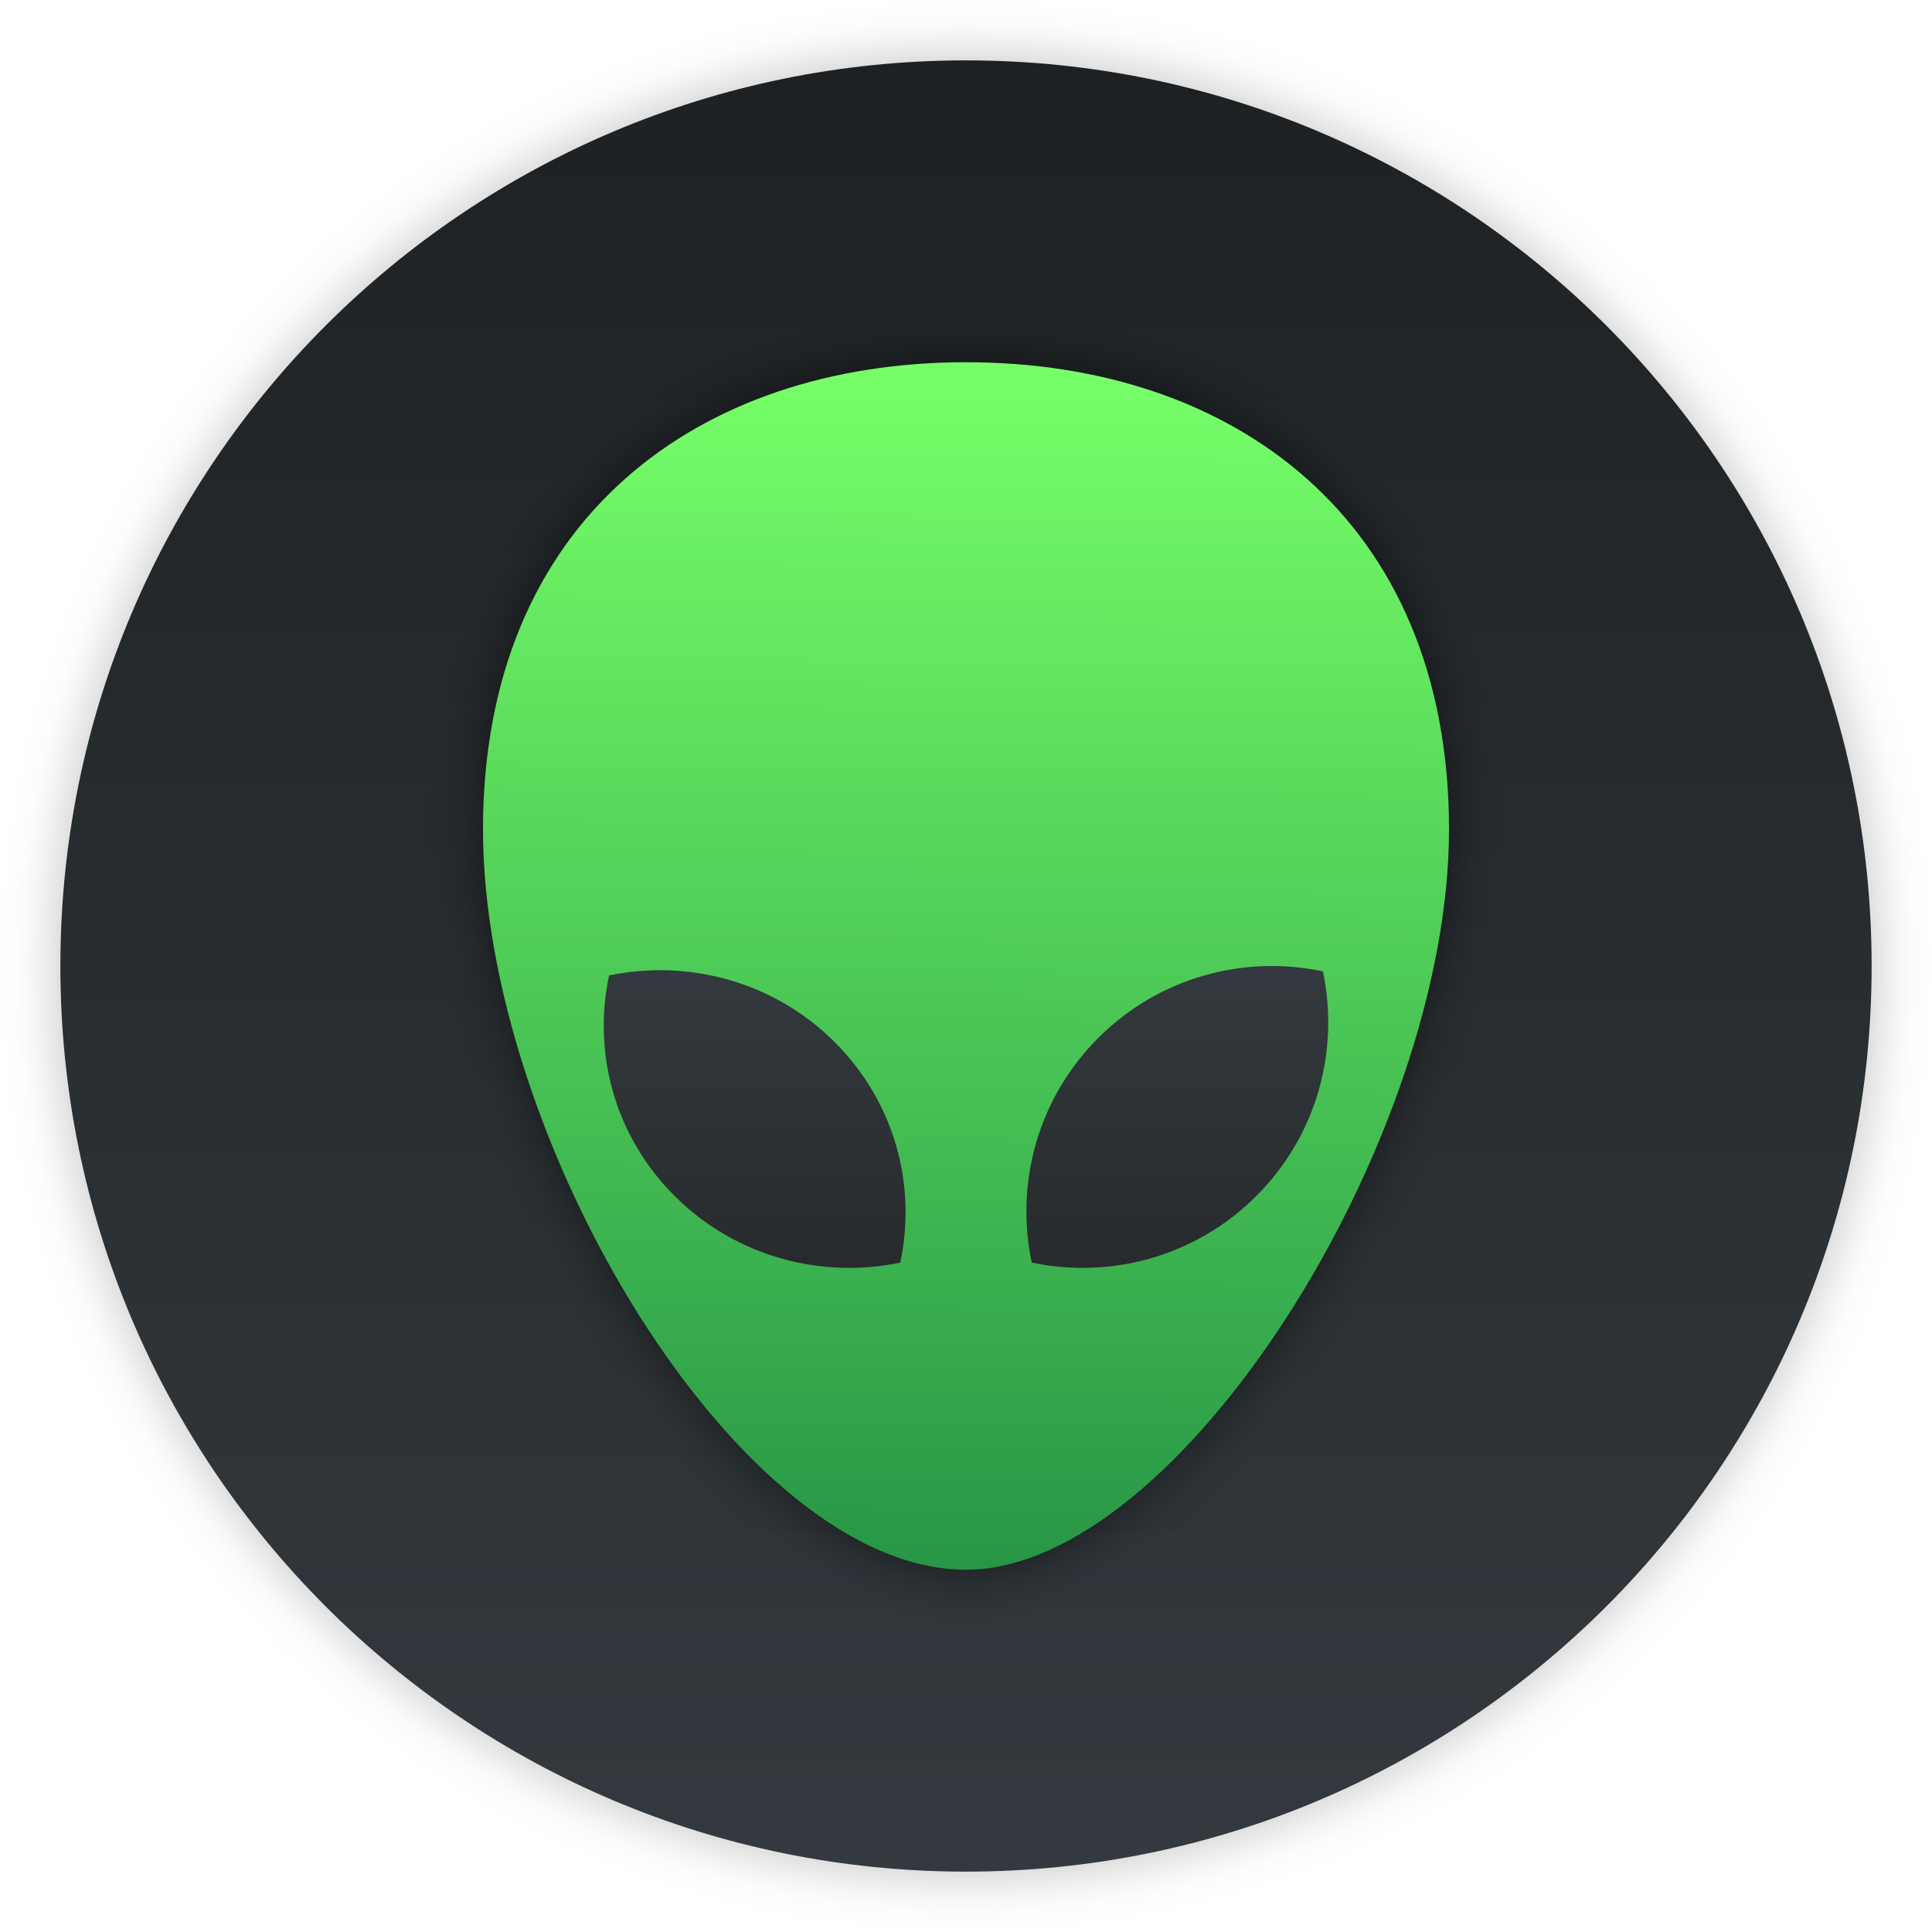
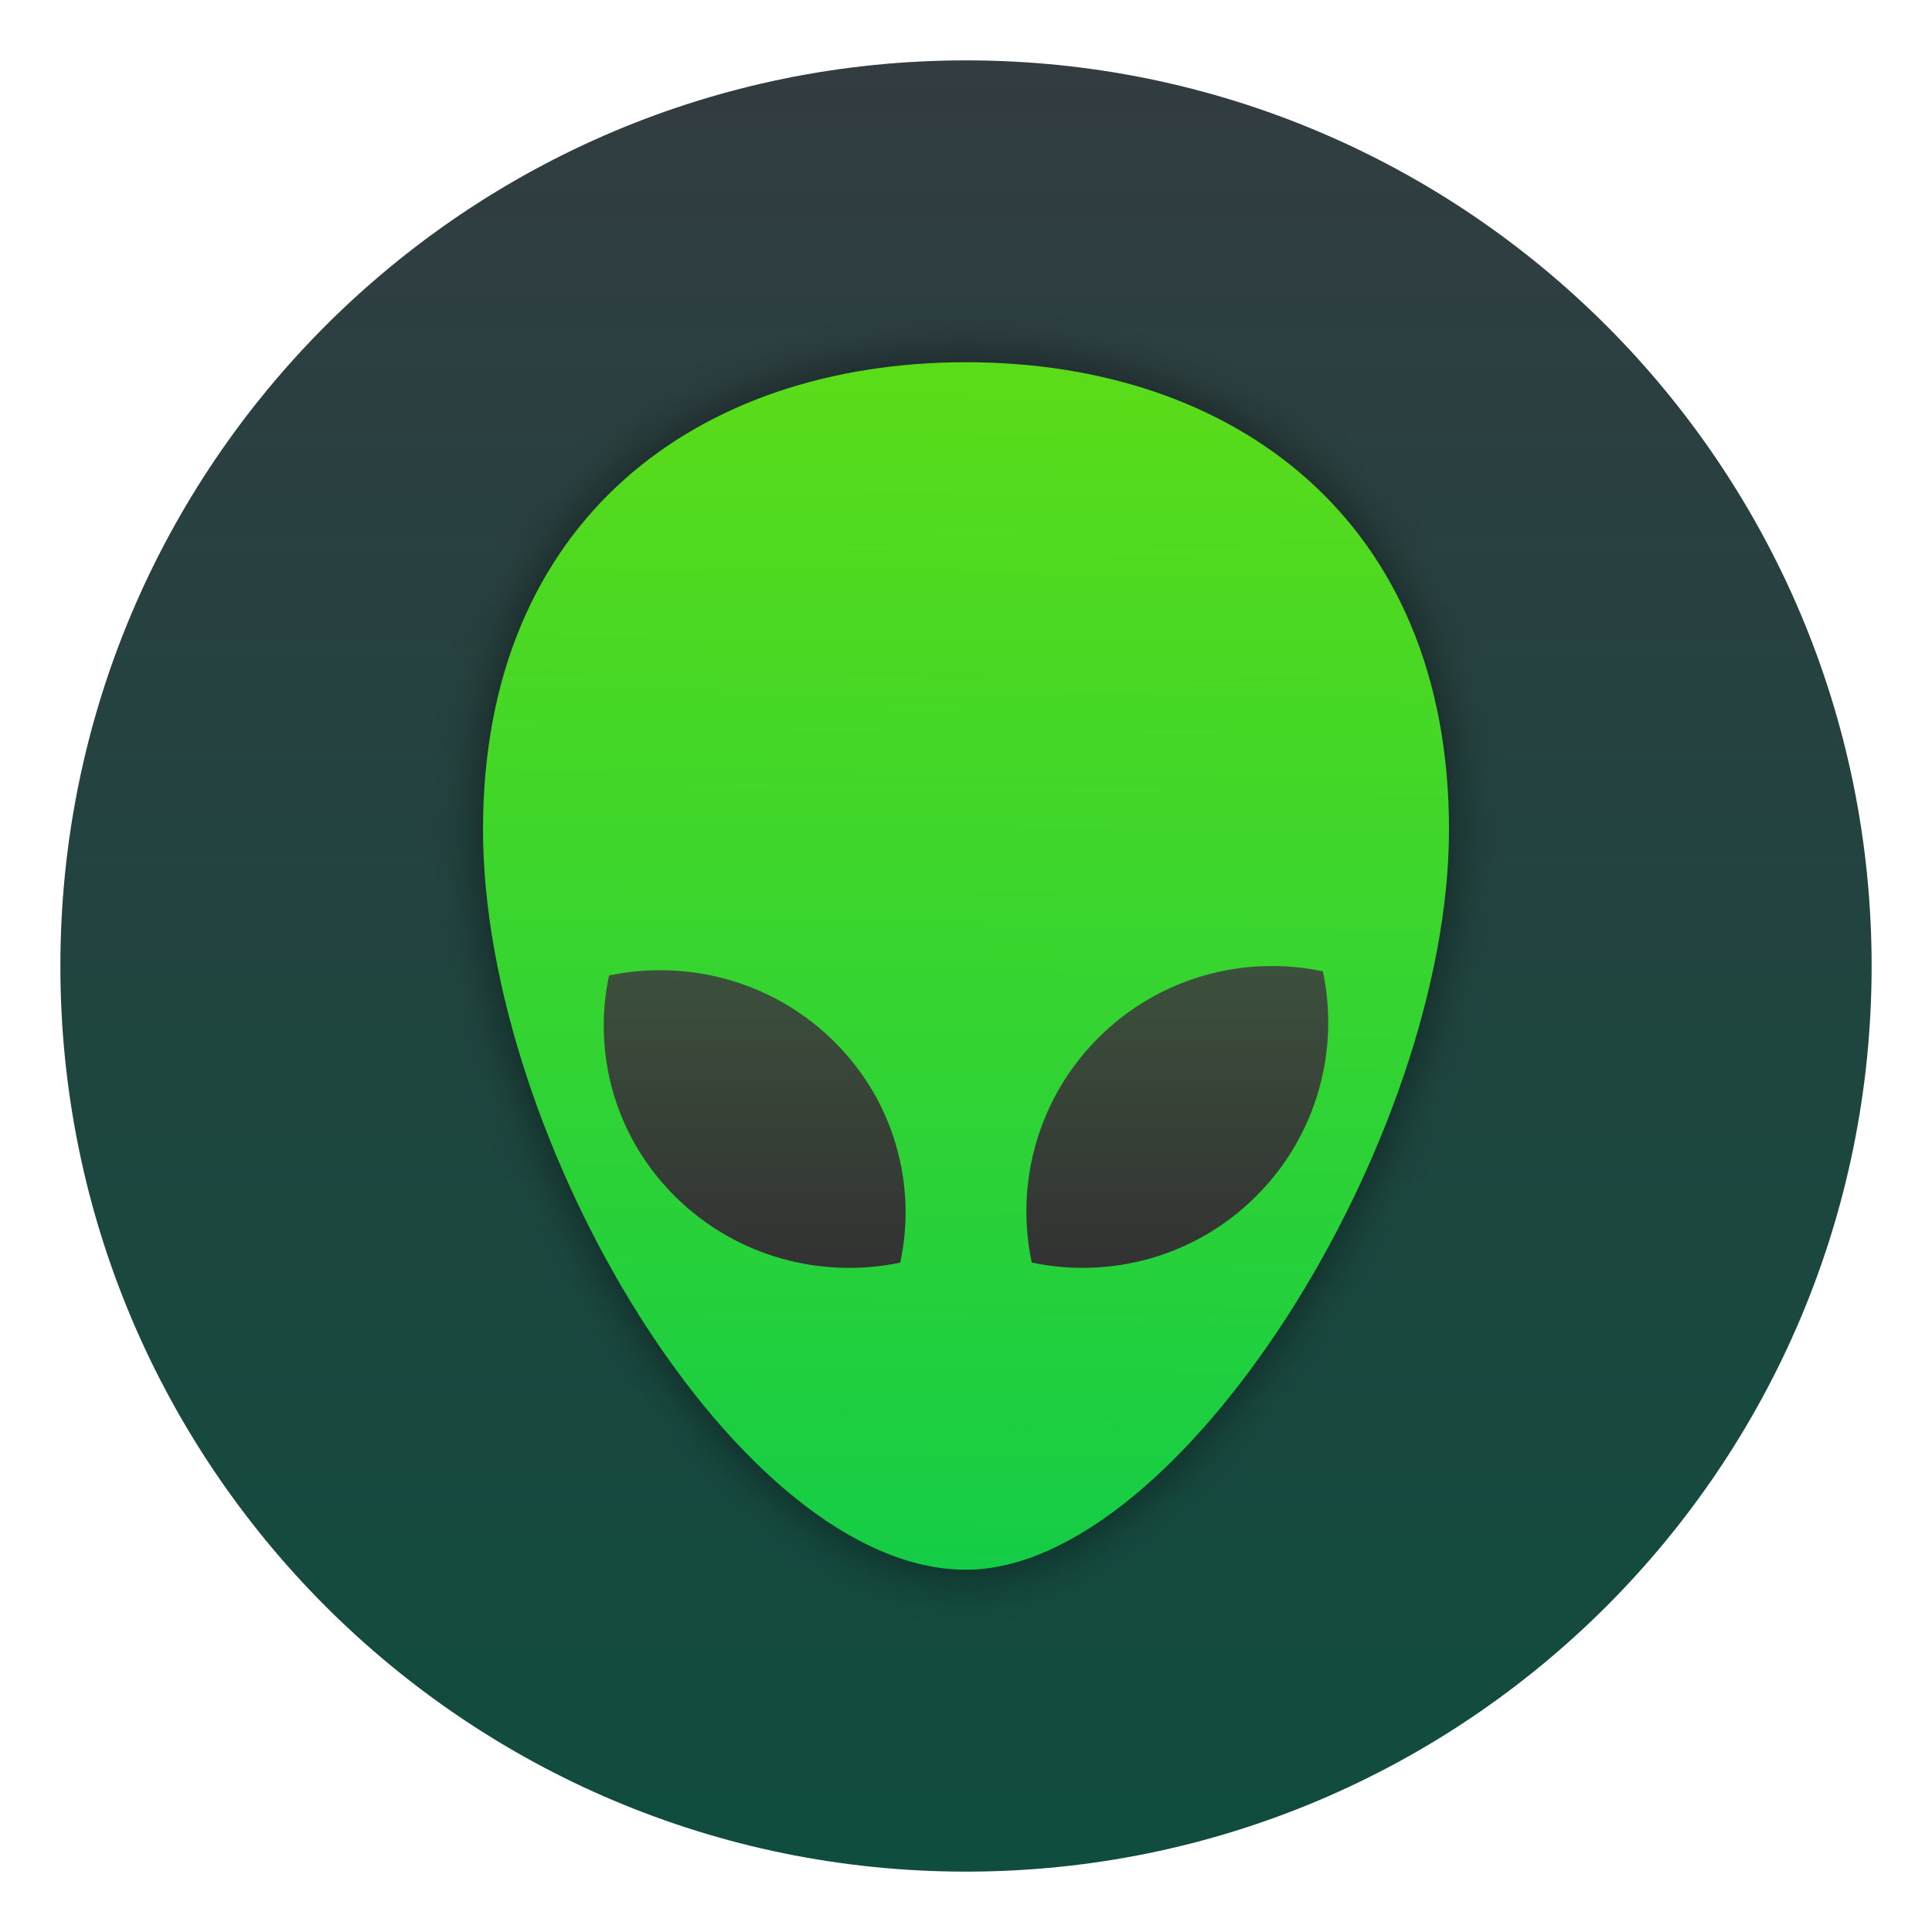
- <svg xmlns="http://www.w3.org/2000/svg" xmlns:xlink="http://www.w3.org/1999/xlink" width="64" height="64" version="1.1">
+ <svg xmlns="http://www.w3.org/2000/svg" width="64" height="64" version="1.1">
  <defs>
-     <filter id="g" x="-.036" y="-.036" width="1.072" height="1.072" color-interpolation-filters="sRGB">
-       <feGaussianBlur stdDeviation="14.344" />
-     </filter>
    <linearGradient id="b" x1="32" x2="32" y1="2" y2="62" gradientUnits="userSpaceOnUse">
-       <stop stop-color="#1d2123" offset="0" />
-       <stop stop-color="#33393e" offset="1" />
+       <stop stop-color="#323c41" offset="0" />
+       <stop stop-color="#0f4d3e" offset="1" />
    </linearGradient>
    <linearGradient id="e" x1="24.705" x2="25.061" y1="43.939" y2="4.405" gradientTransform="translate(8.5029 9.2229)" gradientUnits="userSpaceOnUse">
-       <stop stop-color="#279646" offset="0" />
-       <stop stop-color="#76ff68" offset="1" />
+       <stop stop-color="#14cd46" offset="0" />
+       <stop stop-color="#5adc19" offset="1" />
    </linearGradient>
-     <linearGradient id="d" x1="31" x2="31" y1="34" y2="24" gradientTransform="translate(8.5029 9.2229)" gradientUnits="userSpaceOnUse" xlink:href="#a" />
-     <linearGradient id="a">
-       <stop stop-color="#272b2d" offset="0" />
-       <stop stop-color="#33393e" offset="1" />
+     <linearGradient id="d" x1="31" x2="31" y1="34" y2="24" gradientTransform="translate(8.5029 9.2229)" gradientUnits="userSpaceOnUse">
+       <stop stop-color="#323232" offset="0" />
+       <stop stop-color="#3c503c" offset="1" />
    </linearGradient>
-     <linearGradient id="c" x1="18" x2="18" y1="34" y2="24" gradientTransform="translate(8.5029 9.2229)" gradientUnits="userSpaceOnUse" xlink:href="#a" />
+     <linearGradient id="c" x1="18" x2="18" y1="34" y2="24" gradientTransform="translate(8.5029 9.2229)" gradientUnits="userSpaceOnUse">
+       <stop stop-color="#323232" offset="0" />
+       <stop stop-color="#3c503c" offset="1" />
+     </linearGradient>
    <filter id="f" x="-.068" y="-.054" width="1.135" height="1.108" color-interpolation-filters="sRGB">
      <feGaussianBlur stdDeviation="0.9" />
    </filter>
  </defs>
-   <circle transform="matrix(.062745 0 0 .062745 -.12549 -.12549)" cx="512" cy="512" r="478.12" filter="url(#g)" opacity=".25" stroke-width="15.938" style="paint-order:stroke markers fill" />
  <circle cx="32" cy="32" r="30" fill="url(#b)" style="paint-order:stroke markers fill" />
  <g transform="translate(-.50294 -1.2229)" filter="url(#f)" opacity=".5">
-     <path d="m16.503 28.701c0 10.29 8.496 24.521 16 24.521 7.064 0 16-14.232 16-24.521 0-10.29-7.163-15.479-16-15.479-8.837 0-16 5.189-16 15.479z" />
+     <path d="m16.503 28.701c0 10.29 8.496 24.521 16 24.521 7.064 0 16-14.232 16-24.521 0-10.29-7.163-15.479-16-15.479s-16 5.189-16 15.479z" />
    <path d="m36.885 35.605c2.021-2.021 4.84-2.755 7.441-2.205 0.55 2.602-0.185 5.421-2.205 7.441-2.021 2.021-4.84 2.755-7.441 2.205-0.55-2.602 0.185-5.421 2.205-7.441z" />
    <path d="m20.679 33.536c2.602-0.542 5.421 0.182 7.441 2.175 2.021 1.992 2.755 4.772 2.205 7.338-2.602 0.542-5.421-0.182-7.441-2.175-2.021-1.993-2.755-4.772-2.205-7.338z" />
  </g>
  <g transform="translate(-.50294 -1.2229)">
-     <path d="m16.503 28.701c0 10.29 8.496 24.521 16 24.521 7.064 0 16-14.232 16-24.521 0-10.29-7.163-15.479-16-15.479-8.837 0-16 5.189-16 15.479z" fill="url(#e)" />
+     <path d="m16.503 28.701c0 10.29 8.496 24.521 16 24.521 7.064 0 16-14.232 16-24.521 0-10.29-7.163-15.479-16-15.479s-16 5.189-16 15.479z" fill="url(#e)" />
    <path d="m36.885 35.605c2.021-2.021 4.84-2.755 7.441-2.205 0.55 2.602-0.185 5.421-2.205 7.441-2.021 2.021-4.84 2.755-7.441 2.205-0.55-2.602 0.185-5.421 2.205-7.441z" fill="url(#d)" />
    <path d="m20.679 33.536c2.602-0.542 5.421 0.182 7.441 2.175 2.021 1.992 2.755 4.772 2.205 7.338-2.602 0.542-5.421-0.182-7.441-2.175-2.021-1.993-2.755-4.772-2.205-7.338z" fill="url(#c)" />
  </g>
</svg>
